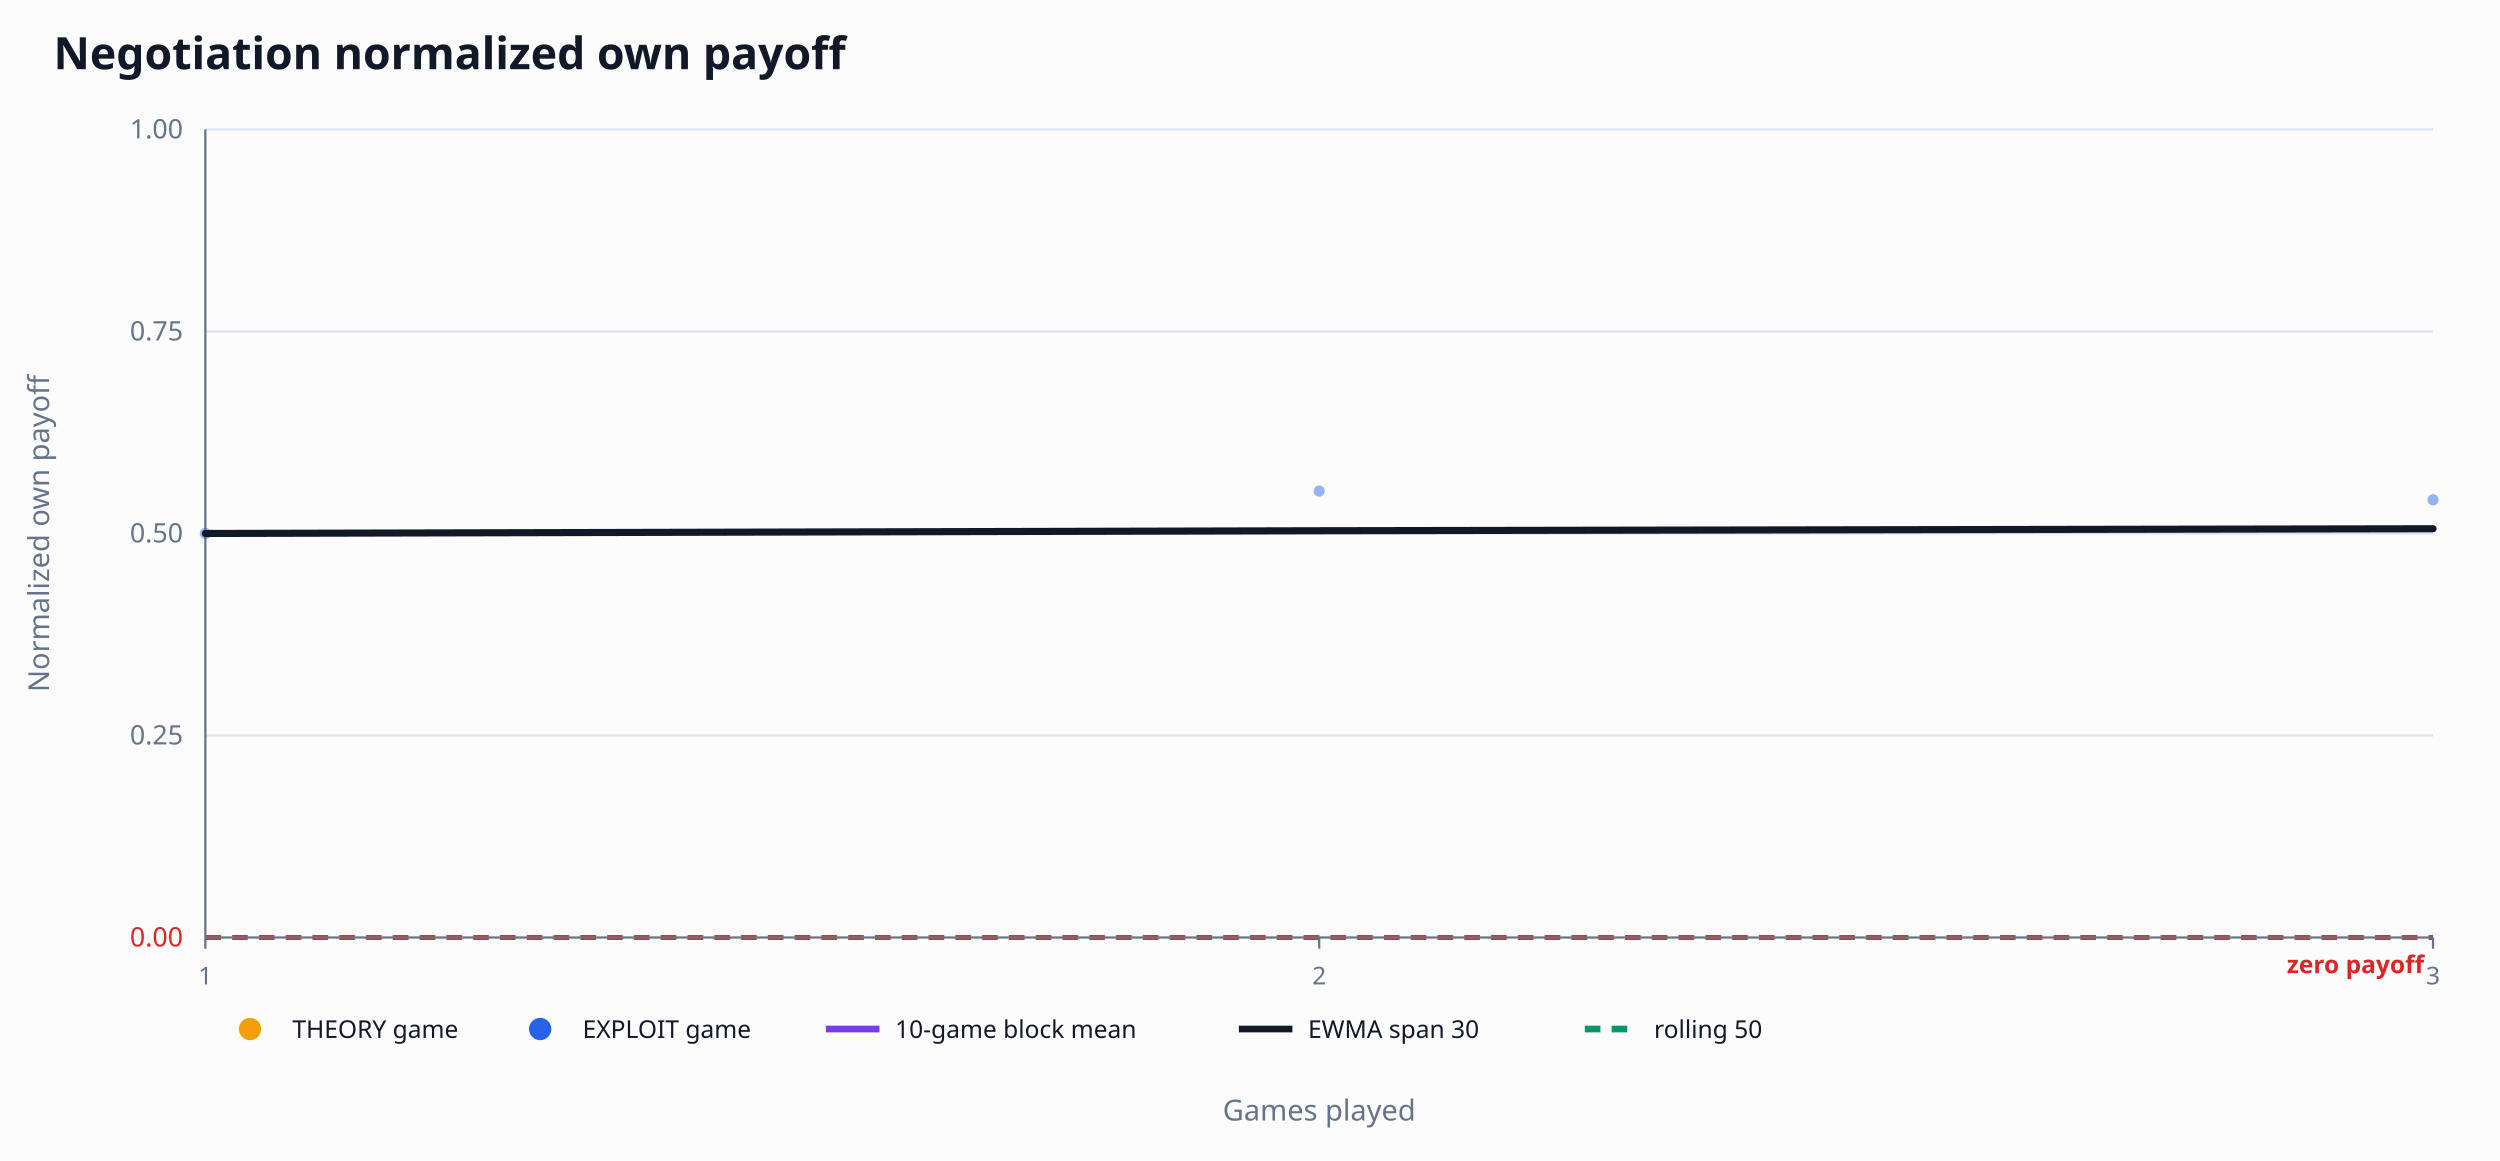
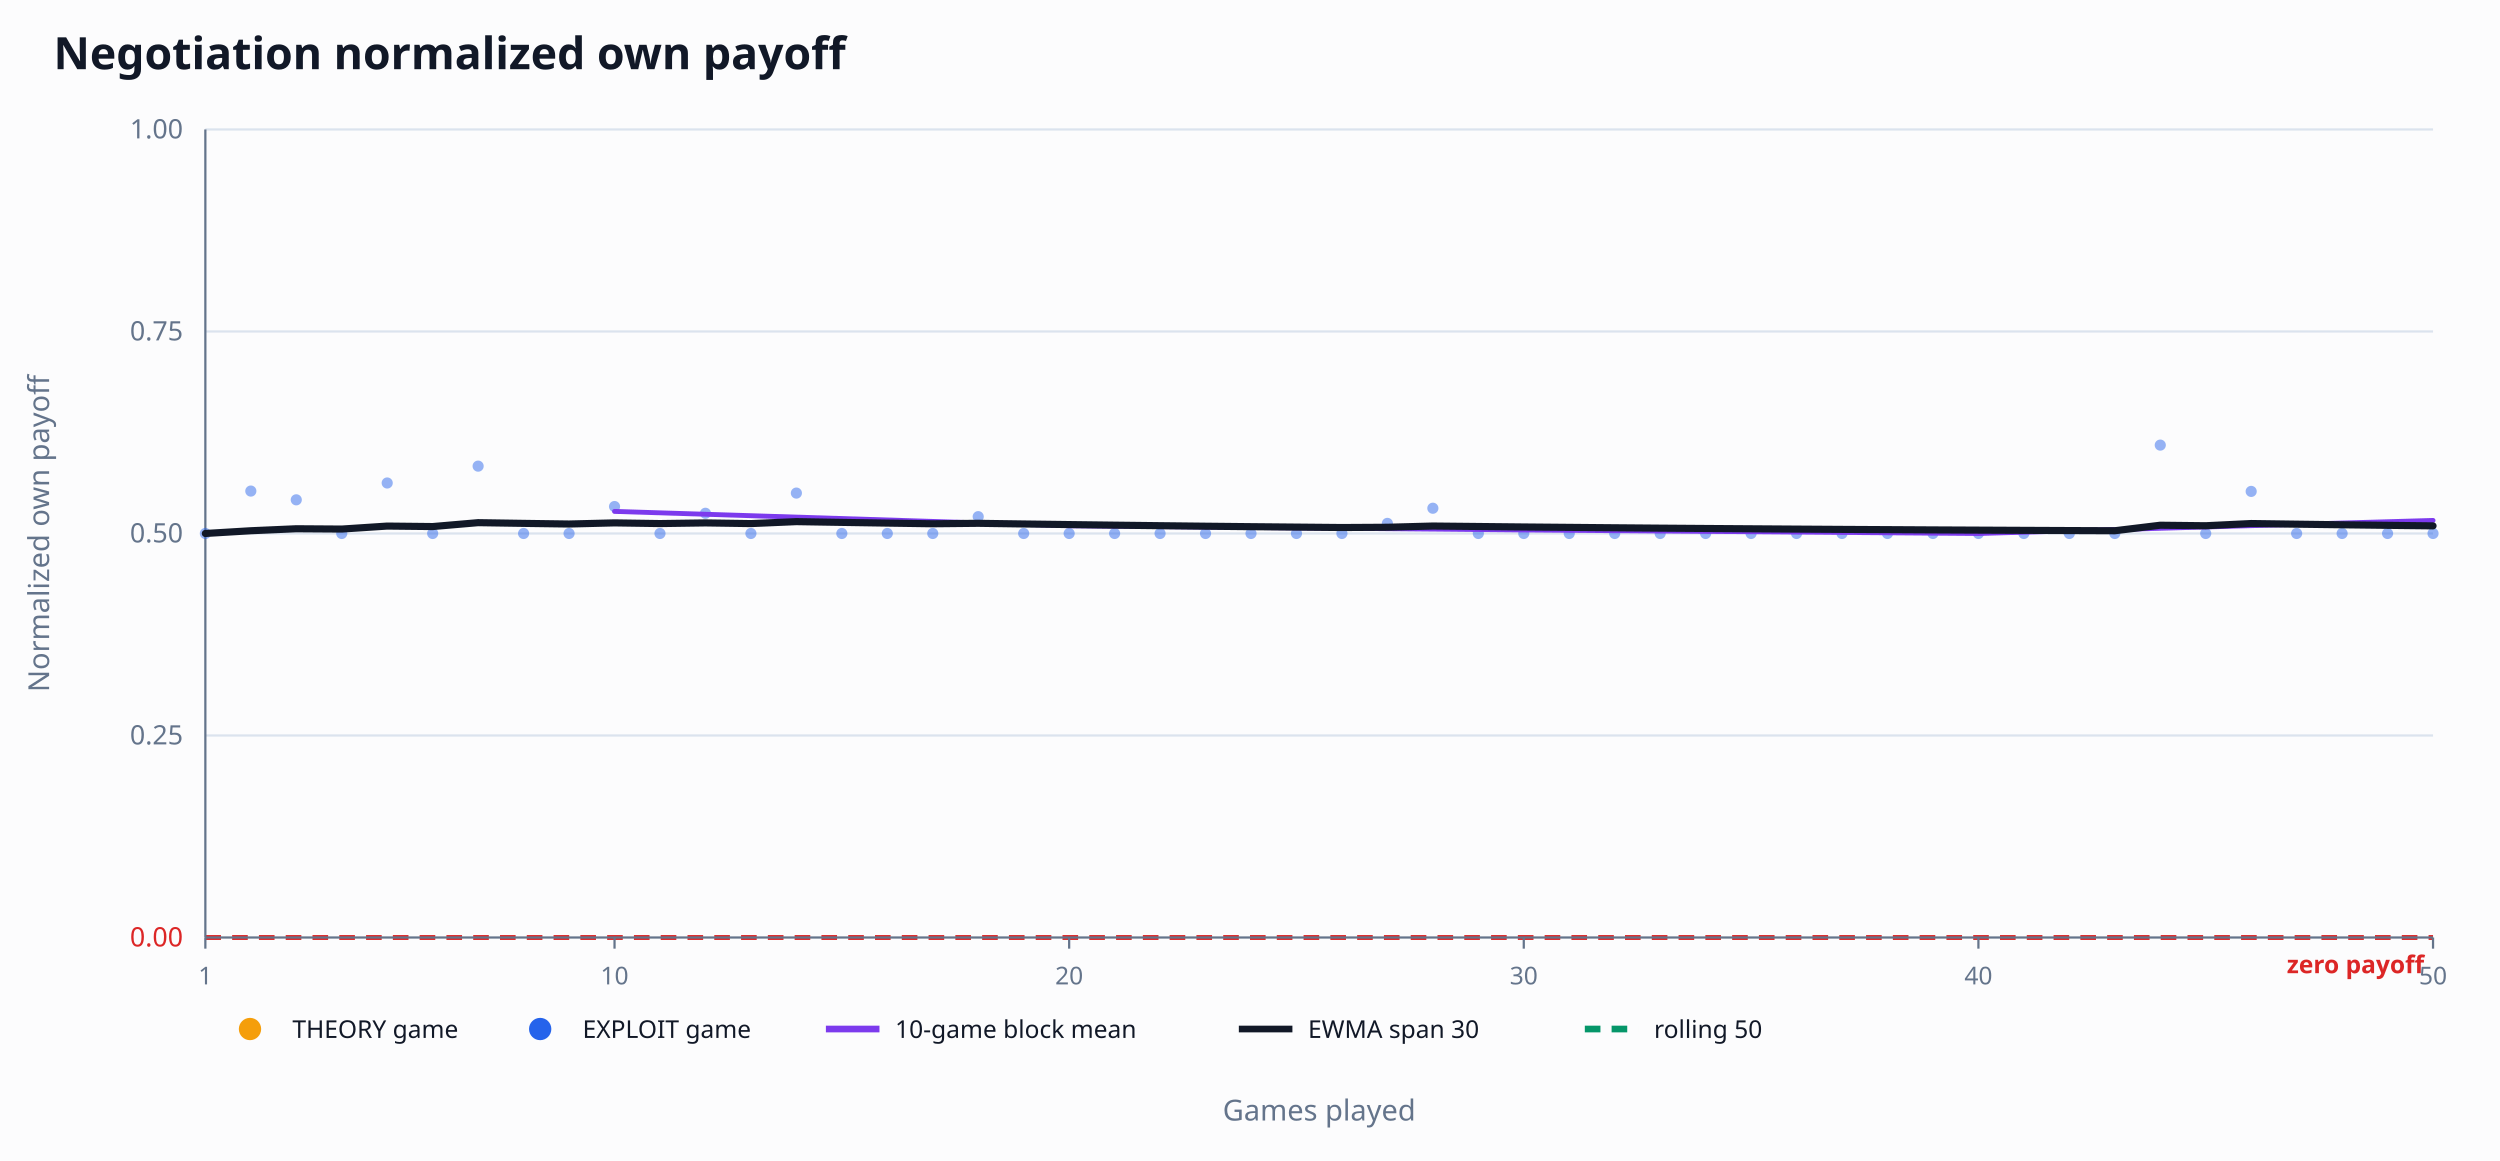
<svg xmlns="http://www.w3.org/2000/svg" width="1120" height="520" viewBox="0 0 1120 520">
  <rect width="100%" height="100%" fill="#fcfcfd" />
  <text x="24" y="31" font-family="system-ui,sans-serif" font-size="20" font-weight="700" fill="#111827">Negotiation normalized own payoff</text>
  <line x1="92" y1="420.00" x2="1090" y2="420.00" stroke="#dc2626" stroke-width="2.2" stroke-dasharray="7,5" />
  <text x="82" y="424.00" text-anchor="end" font-family="system-ui,sans-serif" font-size="12" fill="#dc2626">0.00</text>
  <line x1="92" y1="329.50" x2="1090" y2="329.50" stroke="#dbe3ee" stroke-width="1" />
  <text x="82" y="333.50" text-anchor="end" font-family="system-ui,sans-serif" font-size="12" fill="#64748b">0.25</text>
  <line x1="92" y1="239.00" x2="1090" y2="239.00" stroke="#dbe3ee" stroke-width="1" />
  <text x="82" y="243.00" text-anchor="end" font-family="system-ui,sans-serif" font-size="12" fill="#64748b">0.50</text>
  <line x1="92" y1="148.50" x2="1090" y2="148.50" stroke="#dbe3ee" stroke-width="1" />
  <text x="82" y="152.50" text-anchor="end" font-family="system-ui,sans-serif" font-size="12" fill="#64748b">0.75</text>
  <line x1="92" y1="58.00" x2="1090" y2="58.00" stroke="#dbe3ee" stroke-width="1" />
  <text x="82" y="62.00" text-anchor="end" font-family="system-ui,sans-serif" font-size="12" fill="#64748b">1.00</text>
  <line x1="92.00" y1="420" x2="92.00" y2="425" stroke="#64748b" />
  <text x="92.00" y="441" text-anchor="middle" font-family="system-ui,sans-serif" font-size="11" fill="#64748b">1</text>
-   <line x1="591.00" y1="420" x2="591.00" y2="425" stroke="#64748b" />
-   <text x="591.00" y="441" text-anchor="middle" font-family="system-ui,sans-serif" font-size="11" fill="#64748b">2</text>
+   <line x1="275.31" y1="420" x2="275.31" y2="425" stroke="#64748b" />
+   <text x="275.31" y="441" text-anchor="middle" font-family="system-ui,sans-serif" font-size="11" fill="#64748b">10</text>
+   <line x1="478.98" y1="420" x2="478.98" y2="425" stroke="#64748b" />
+   <text x="478.98" y="441" text-anchor="middle" font-family="system-ui,sans-serif" font-size="11" fill="#64748b">20</text>
+   <line x1="682.65" y1="420" x2="682.65" y2="425" stroke="#64748b" />
+   <text x="682.65" y="441" text-anchor="middle" font-family="system-ui,sans-serif" font-size="11" fill="#64748b">30</text>
+   <line x1="886.33" y1="420" x2="886.33" y2="425" stroke="#64748b" />
+   <text x="886.33" y="441" text-anchor="middle" font-family="system-ui,sans-serif" font-size="11" fill="#64748b">40</text>
  <line x1="1090.00" y1="420" x2="1090.00" y2="425" stroke="#64748b" />
-   <text x="1090.00" y="441" text-anchor="middle" font-family="system-ui,sans-serif" font-size="11" fill="#64748b">3</text>
+   <text x="1090.00" y="441" text-anchor="middle" font-family="system-ui,sans-serif" font-size="11" fill="#64748b">50</text>
  <line x1="92" y1="58" x2="92" y2="420" stroke="#64748b" />
  <line x1="92" y1="420" x2="1090" y2="420" stroke="#64748b" />
  <text x="591.00" y="502" text-anchor="middle" font-family="system-ui,sans-serif" font-size="13" fill="#64748b">Games played</text>
  <text x="22" y="239.00" text-anchor="middle" transform="rotate(-90 22 239.00)" font-family="system-ui,sans-serif" font-size="13" fill="#64748b">Normalized own payoff</text>
  <text x="1086" y="436.00" text-anchor="end" font-family="system-ui,sans-serif" font-size="11" font-weight="700" fill="#dc2626">zero payoff</text>
  <circle cx="92.00" cy="239.00" r="2.5" fill="#2563eb" opacity="0.48" />
-   <circle cx="591.00" cy="220.00" r="2.5" fill="#2563eb" opacity="0.48" />
-   <circle cx="1090.00" cy="223.92" r="2.5" fill="#2563eb" opacity="0.48" />
-   <polyline points="92.00,239.00 591.00,237.77 1090.00,236.88" fill="none" stroke="#111827" stroke-width="3.2" stroke-linejoin="round" stroke-linecap="round" />
+   <circle cx="112.37" cy="220.00" r="2.5" fill="#2563eb" opacity="0.48" />
+   <circle cx="132.73" cy="223.92" r="2.5" fill="#2563eb" opacity="0.48" />
+   <circle cx="153.10" cy="239.00" r="2.5" fill="#2563eb" opacity="0.48" />
+   <circle cx="173.47" cy="216.38" r="2.5" fill="#2563eb" opacity="0.48" />
+   <circle cx="193.84" cy="239.00" r="2.5" fill="#2563eb" opacity="0.48" />
+   <circle cx="214.20" cy="208.83" r="2.5" fill="#2563eb" opacity="0.48" />
+   <circle cx="234.57" cy="239.00" r="2.5" fill="#2563eb" opacity="0.48" />
+   <circle cx="254.94" cy="239.00" r="2.5" fill="#2563eb" opacity="0.48" />
+   <circle cx="275.31" cy="226.93" r="2.5" fill="#2563eb" opacity="0.48" />
+   <circle cx="295.67" cy="239.00" r="2.5" fill="#2563eb" opacity="0.48" />
+   <circle cx="316.04" cy="229.95" r="2.5" fill="#2563eb" opacity="0.48" />
+   <circle cx="336.41" cy="239.00" r="2.5" fill="#2563eb" opacity="0.48" />
+   <circle cx="356.78" cy="220.90" r="2.5" fill="#2563eb" opacity="0.48" />
+   <circle cx="377.14" cy="239.00" r="2.5" fill="#2563eb" opacity="0.48" />
+   <circle cx="397.51" cy="239.00" r="2.5" fill="#2563eb" opacity="0.48" />
+   <circle cx="417.88" cy="239.00" r="2.5" fill="#2563eb" opacity="0.48" />
+   <circle cx="438.24" cy="231.46" r="2.5" fill="#2563eb" opacity="0.48" />
+   <circle cx="458.61" cy="239.00" r="2.5" fill="#2563eb" opacity="0.48" />
+   <circle cx="478.98" cy="239.00" r="2.5" fill="#2563eb" opacity="0.48" />
+   <circle cx="499.35" cy="239.00" r="2.5" fill="#2563eb" opacity="0.48" />
+   <circle cx="519.71" cy="239.00" r="2.5" fill="#2563eb" opacity="0.48" />
+   <circle cx="540.08" cy="239.00" r="2.5" fill="#2563eb" opacity="0.48" />
+   <circle cx="560.45" cy="239.00" r="2.5" fill="#2563eb" opacity="0.48" />
+   <circle cx="580.82" cy="239.00" r="2.5" fill="#2563eb" opacity="0.48" />
+   <circle cx="601.18" cy="239.00" r="2.5" fill="#2563eb" opacity="0.48" />
+   <circle cx="621.55" cy="234.48" r="2.5" fill="#2563eb" opacity="0.48" />
+   <circle cx="641.92" cy="227.69" r="2.5" fill="#2563eb" opacity="0.48" />
+   <circle cx="662.29" cy="239.00" r="2.5" fill="#2563eb" opacity="0.48" />
+   <circle cx="682.65" cy="239.00" r="2.5" fill="#2563eb" opacity="0.48" />
+   <circle cx="703.02" cy="239.00" r="2.5" fill="#2563eb" opacity="0.48" />
+   <circle cx="723.39" cy="239.00" r="2.5" fill="#2563eb" opacity="0.48" />
+   <circle cx="743.76" cy="239.00" r="2.5" fill="#2563eb" opacity="0.48" />
+   <circle cx="764.12" cy="239.00" r="2.5" fill="#2563eb" opacity="0.48" />
+   <circle cx="784.49" cy="239.00" r="2.5" fill="#2563eb" opacity="0.48" />
+   <circle cx="804.86" cy="239.00" r="2.5" fill="#2563eb" opacity="0.48" />
+   <circle cx="825.22" cy="239.00" r="2.5" fill="#2563eb" opacity="0.48" />
+   <circle cx="845.59" cy="239.00" r="2.5" fill="#2563eb" opacity="0.48" />
+   <circle cx="865.96" cy="239.00" r="2.5" fill="#2563eb" opacity="0.48" />
+   <circle cx="886.33" cy="239.00" r="2.5" fill="#2563eb" opacity="0.48" />
+   <circle cx="906.69" cy="239.00" r="2.5" fill="#2563eb" opacity="0.48" />
+   <circle cx="927.06" cy="239.00" r="2.5" fill="#2563eb" opacity="0.48" />
+   <circle cx="947.43" cy="239.00" r="2.5" fill="#2563eb" opacity="0.48" />
+   <circle cx="967.80" cy="199.41" r="2.5" fill="#2563eb" opacity="0.48" />
+   <circle cx="988.16" cy="239.00" r="2.5" fill="#2563eb" opacity="0.48" />
+   <circle cx="1008.53" cy="220.15" r="2.5" fill="#2563eb" opacity="0.48" />
+   <circle cx="1028.90" cy="239.00" r="2.5" fill="#2563eb" opacity="0.48" />
+   <circle cx="1049.27" cy="239.00" r="2.5" fill="#2563eb" opacity="0.48" />
+   <circle cx="1069.63" cy="239.00" r="2.5" fill="#2563eb" opacity="0.48" />
+   <circle cx="1090.00" cy="239.00" r="2.5" fill="#2563eb" opacity="0.48" />
+   <polyline points="275.31,229.11 478.98,235.53 682.65,237.42 886.33,239.00 1090.00,233.16" fill="none" stroke="#7c3aed" stroke-width="2.2" stroke-linejoin="round" stroke-linecap="round" />
+   <polyline points="92.00,239.00 112.37,237.77 132.73,236.88 153.10,237.02 173.47,235.68 193.84,235.90 214.20,234.15 234.57,234.47 254.94,234.76 275.31,234.25 295.67,234.56 316.04,234.26 336.41,234.57 356.78,233.69 377.14,234.03 397.51,234.35 417.88,234.65 438.24,234.44 458.61,234.74 478.98,235.01 499.35,235.27 519.71,235.51 540.08,235.74 560.45,235.95 580.82,236.14 601.18,236.33 621.55,236.21 641.92,235.66 662.29,235.87 682.65,236.08 703.02,236.26 723.39,236.44 743.76,236.61 764.12,236.76 784.49,236.90 804.86,237.04 825.22,237.17 845.59,237.28 865.96,237.40 886.33,237.50 906.69,237.60 927.06,237.69 947.43,237.77 967.80,235.30 988.16,235.53 1008.53,234.54 1028.90,234.83 1049.27,235.10 1069.63,235.35 1090.00,235.59" fill="none" stroke="#111827" stroke-width="3.2" stroke-linejoin="round" stroke-linecap="round" />
+   <polyline points="1090.00,234.84" fill="none" stroke="#059669" stroke-width="2.2" stroke-linejoin="round" stroke-linecap="round" stroke-dasharray="7,5" />
  <circle cx="112" cy="461" r="5" fill="#f59e0b" />
  <text x="131" y="465" font-family="system-ui,sans-serif" font-size="11" fill="#111827">THEORY game</text>
  <circle cx="242" cy="461" r="5" fill="#2563eb" />
  <text x="261" y="465" font-family="system-ui,sans-serif" font-size="11" fill="#111827">EXPLOIT game</text>
  <line x1="370" y1="461" x2="394" y2="461" stroke="#7c3aed" stroke-width="3" />
  <text x="401" y="465" font-family="system-ui,sans-serif" font-size="11" fill="#111827">10-game block mean</text>
  <line x1="555" y1="461" x2="579" y2="461" stroke="#111827" stroke-width="3" />
  <text x="586" y="465" font-family="system-ui,sans-serif" font-size="11" fill="#111827">EWMA span 30</text>
  <line x1="710" y1="461" x2="734" y2="461" stroke="#059669" stroke-width="3" stroke-dasharray="7,5" />
  <text x="741" y="465" font-family="system-ui,sans-serif" font-size="11" fill="#111827">rolling 50</text>
</svg>
